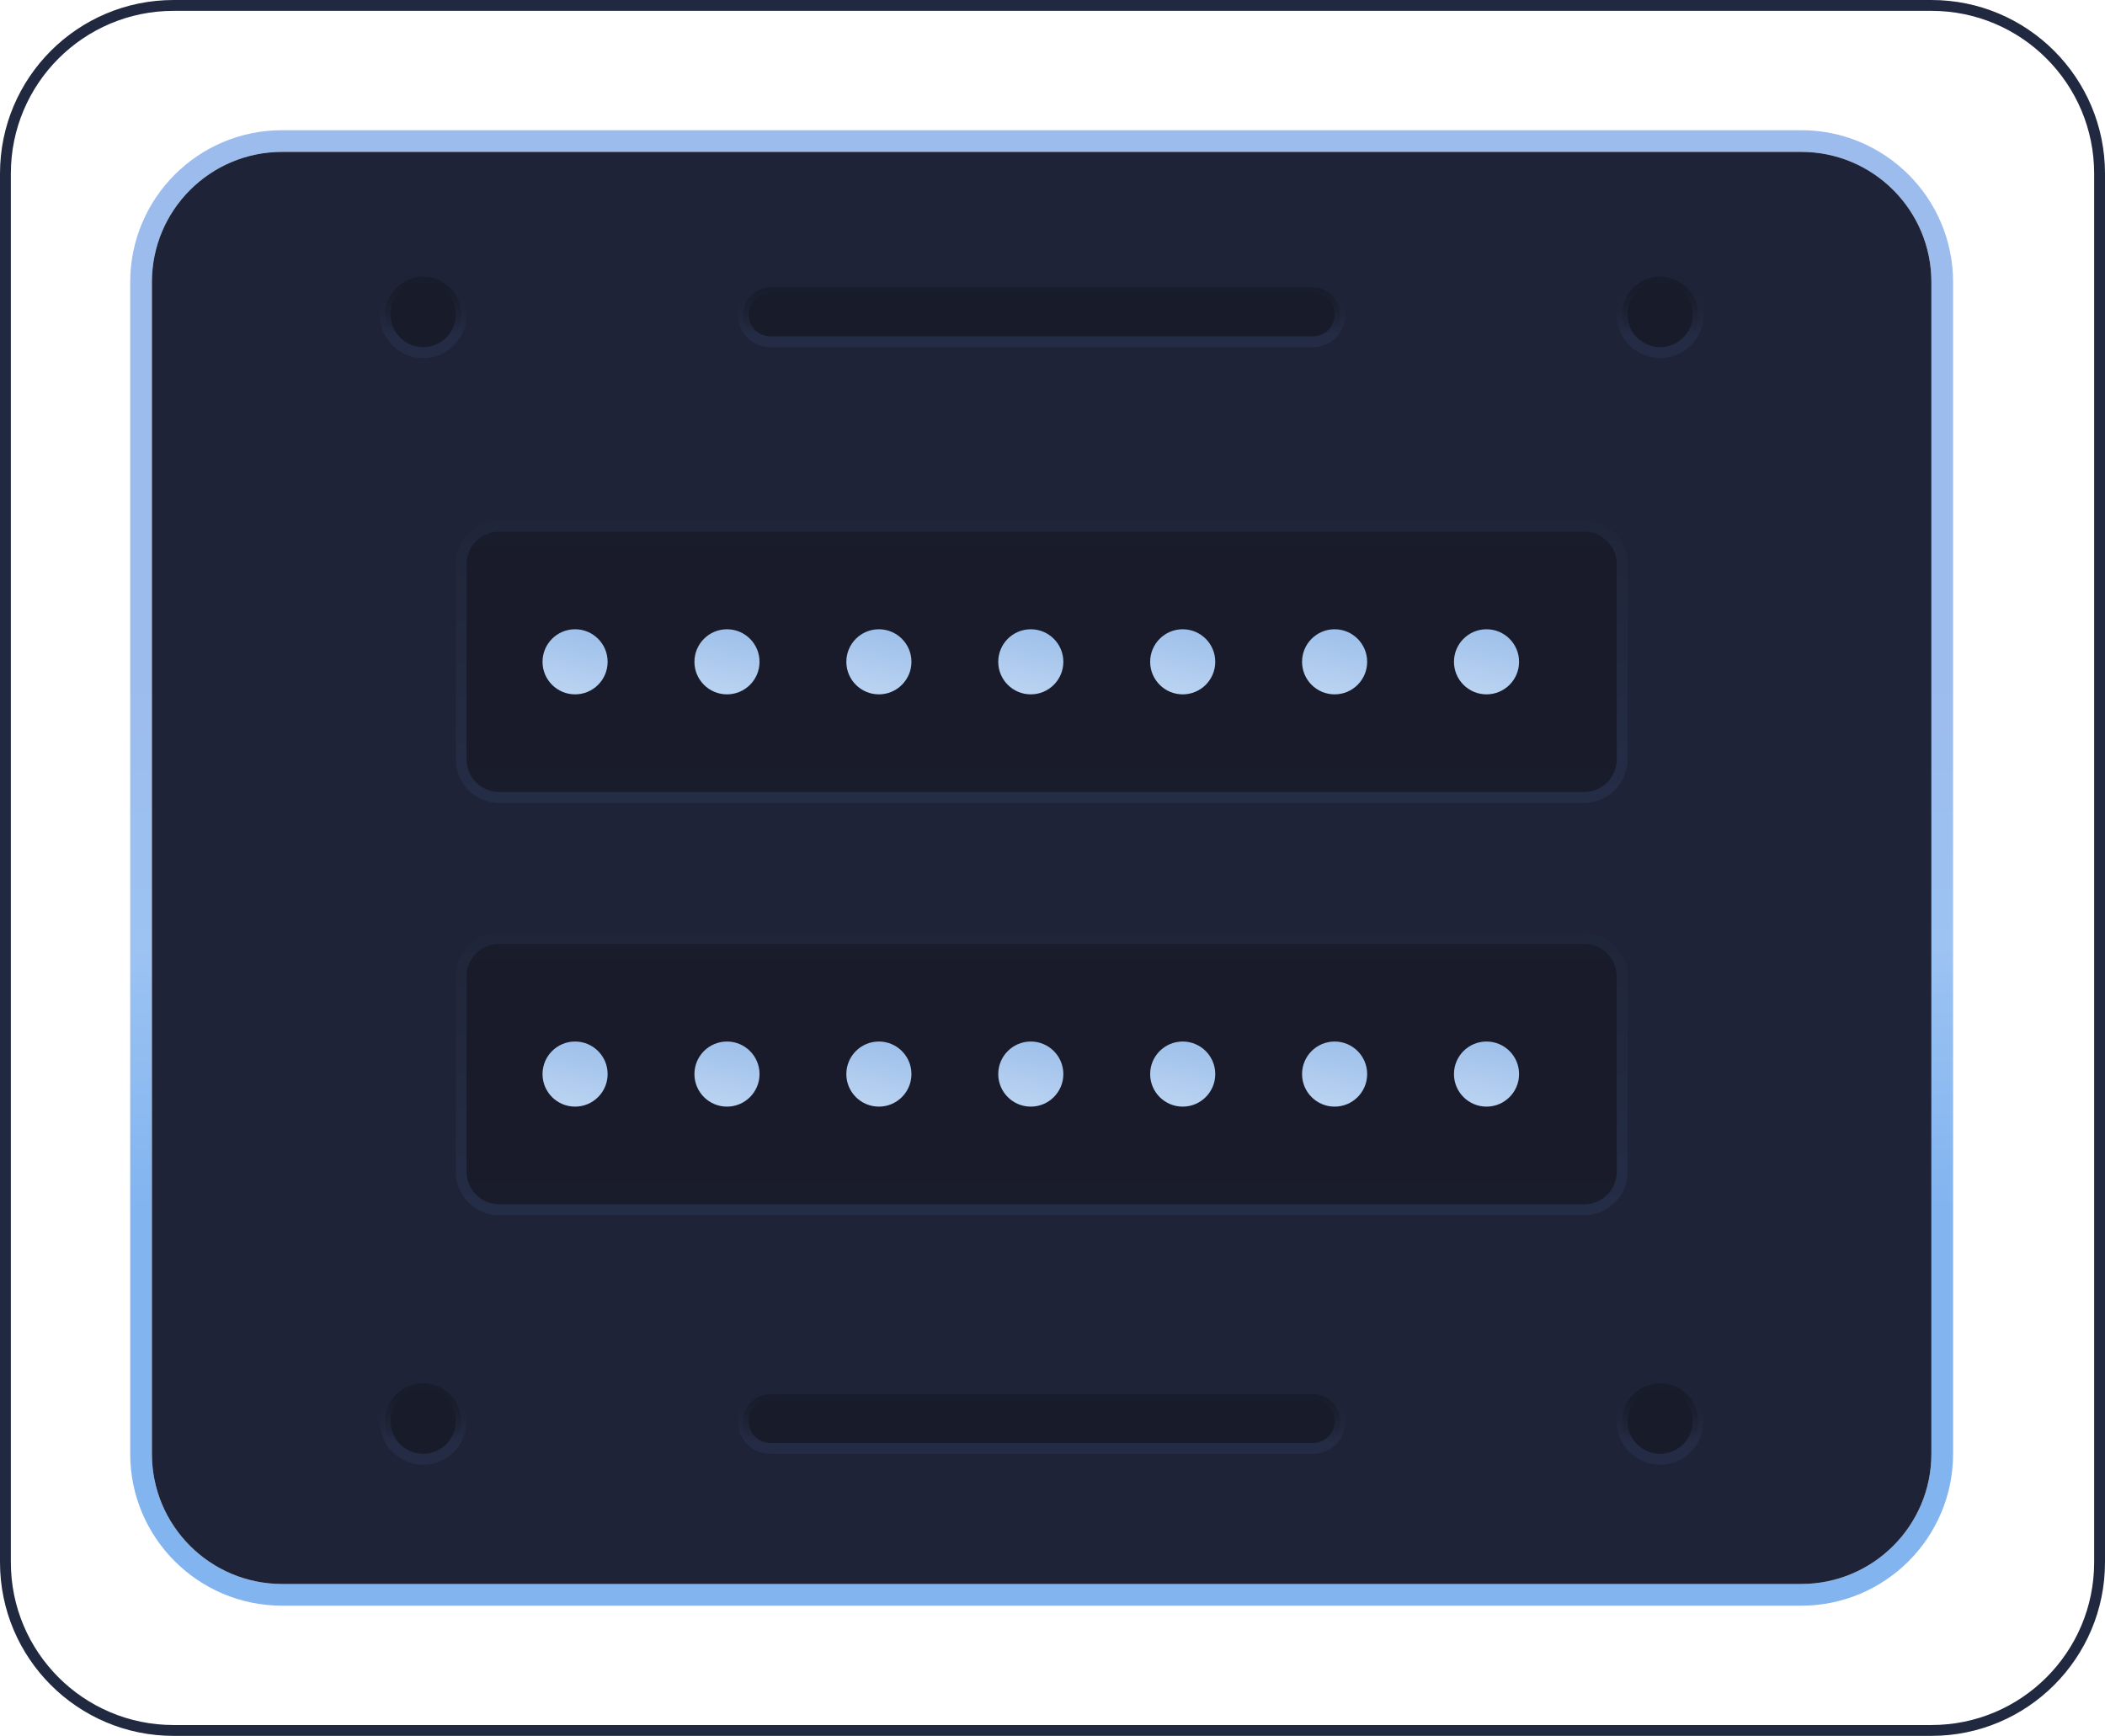
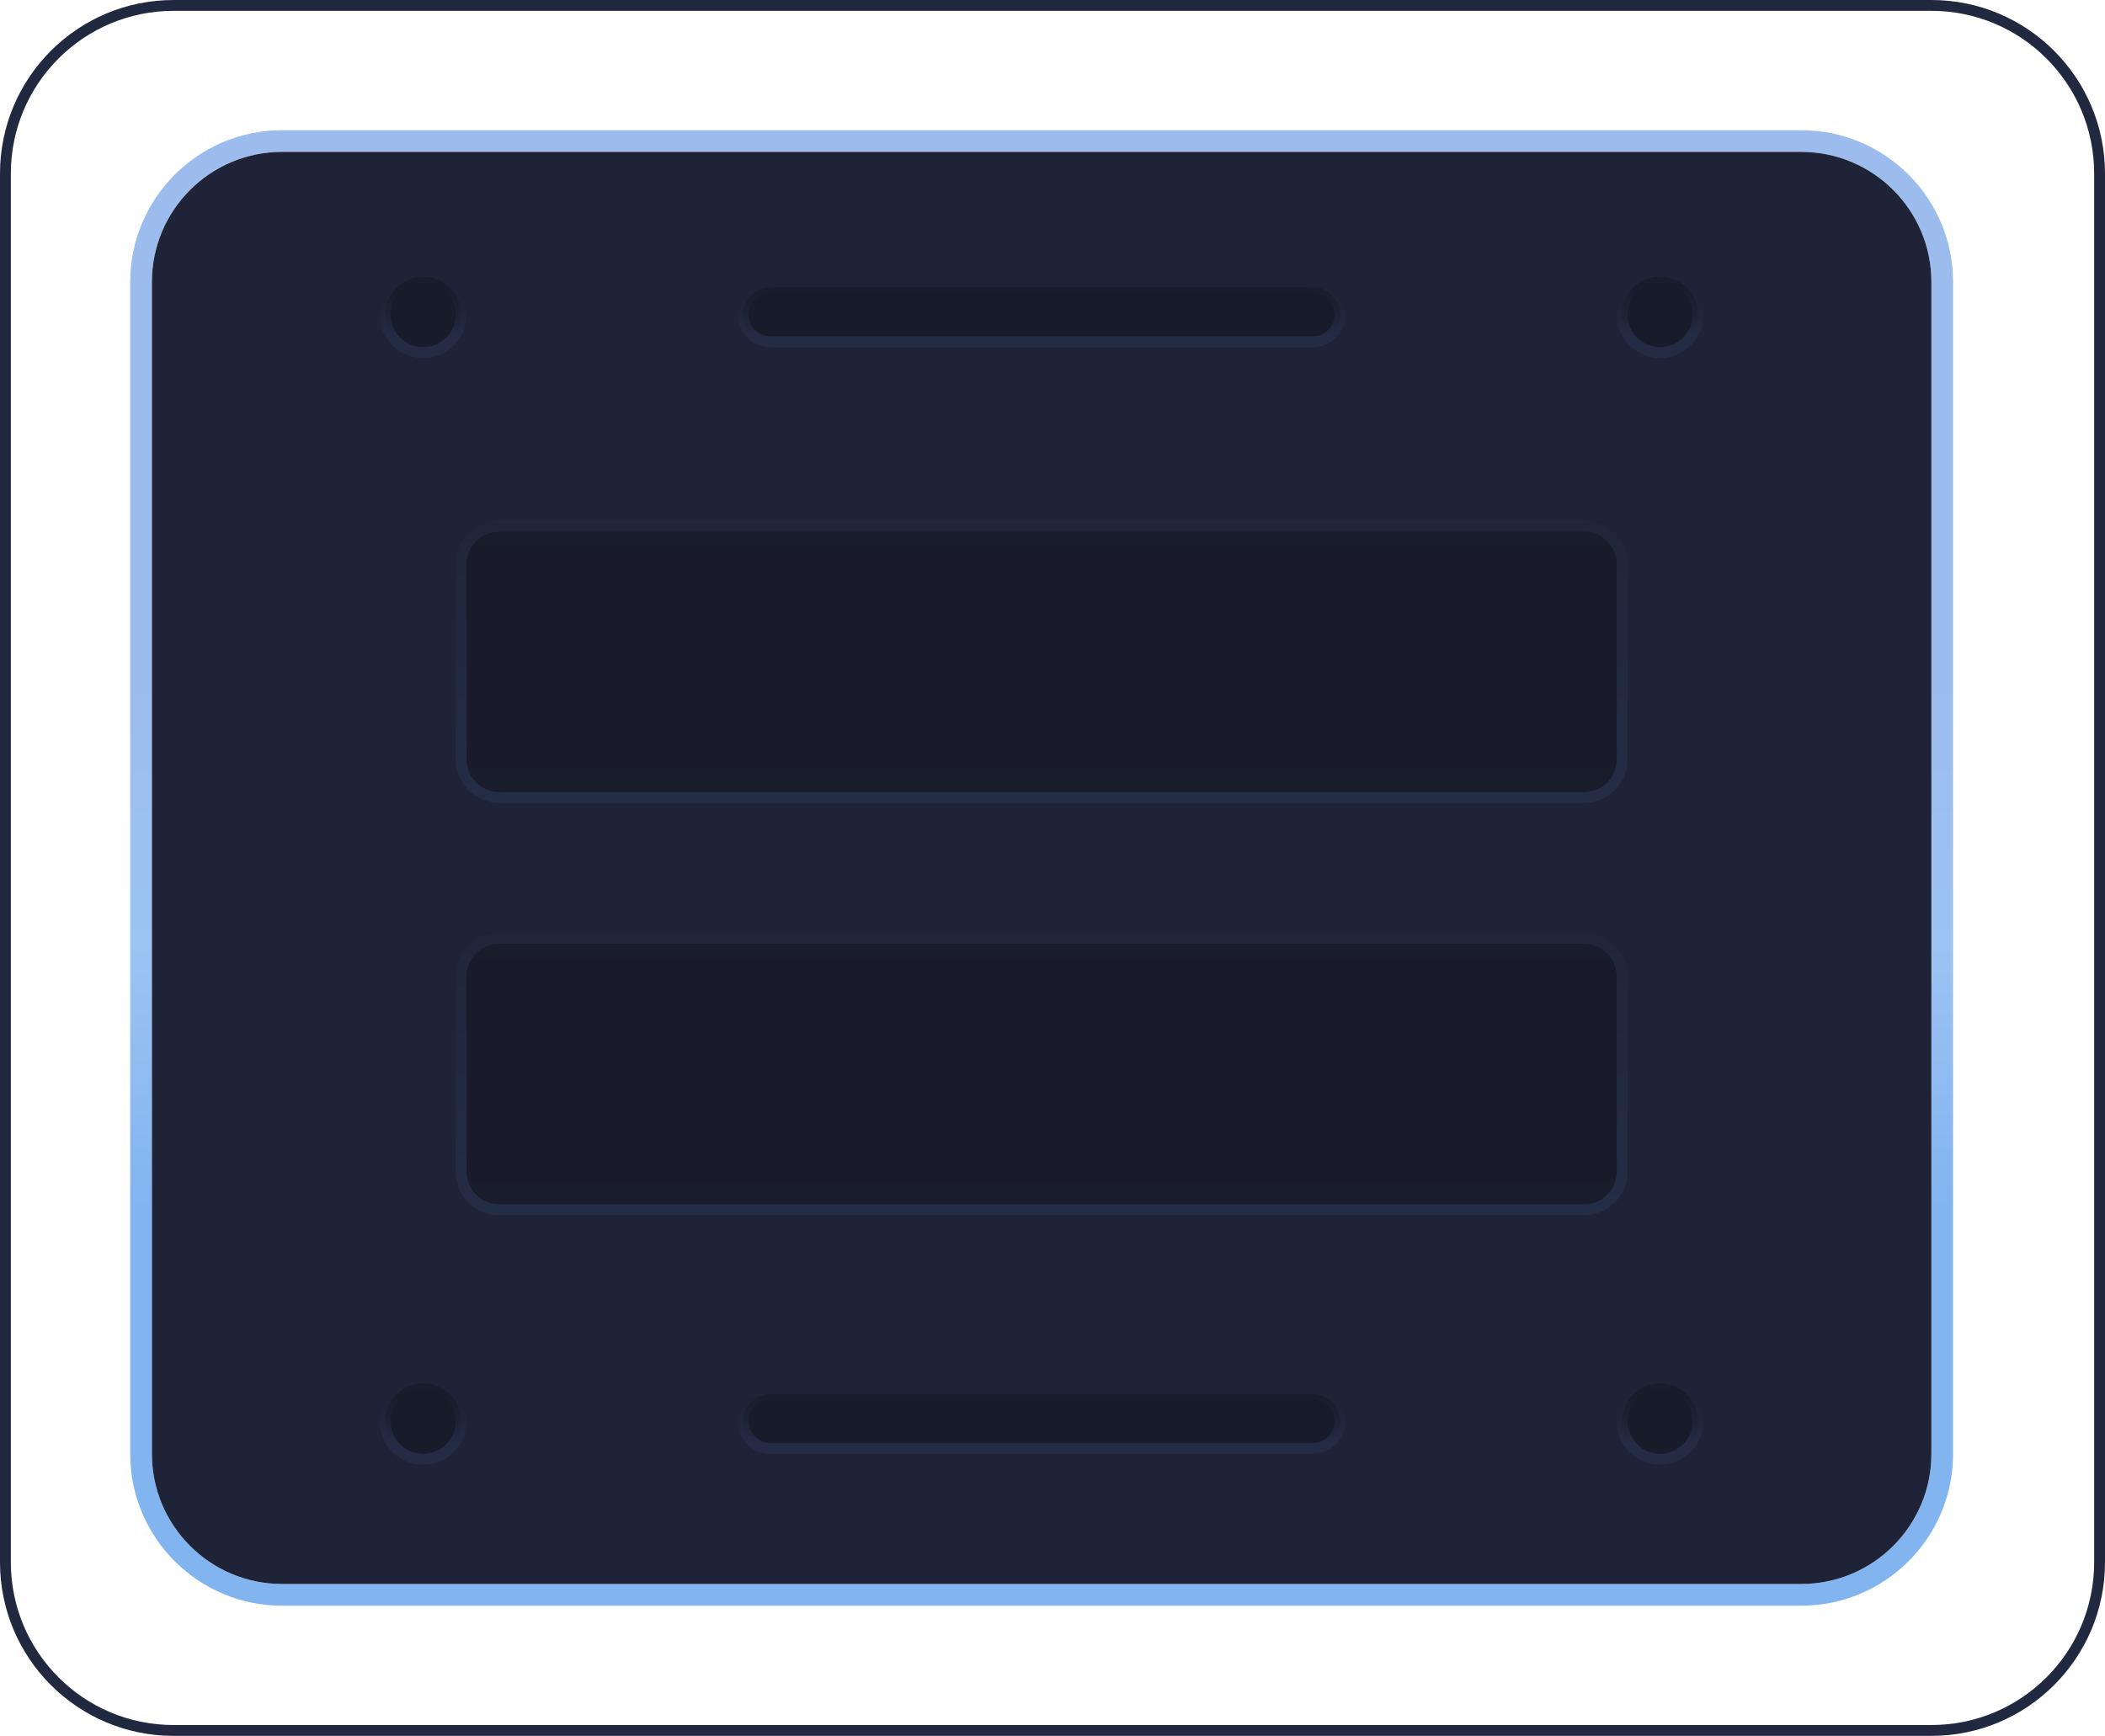
<svg xmlns="http://www.w3.org/2000/svg" width="97" height="80" viewBox="0 0 97 80" fill="none">
  <rect x="0.25" y="0.25" width="96.5" height="79.5" rx="7.75" stroke="#212941" stroke-width="0.5" />
  <rect x="6.5" y="6.5" width="83" height="67" rx="6.5" stroke="url(#paint0_linear_2805_2509)" />
  <rect x="7" y="7" width="82" height="66" rx="6" fill="#1F2338" />
  <rect x="34.25" y="13.25" width="27.5" height="2.5" rx="1.25" fill="url(#paint1_linear_2805_2509)" stroke="url(#paint2_linear_2805_2509)" stroke-width="0.5" />
  <circle cx="76.5" cy="14.5" r="1.75" fill="url(#paint3_linear_2805_2509)" stroke="url(#paint4_linear_2805_2509)" stroke-width="0.5" />
  <circle cx="19.5" cy="14.5" r="1.75" fill="url(#paint5_linear_2805_2509)" stroke="url(#paint6_linear_2805_2509)" stroke-width="0.5" />
  <rect x="34.25" y="64.25" width="27.5" height="2.5" rx="1.25" fill="url(#paint7_linear_2805_2509)" stroke="url(#paint8_linear_2805_2509)" stroke-width="0.5" />
  <circle cx="76.5" cy="65.5" r="1.75" fill="url(#paint9_linear_2805_2509)" stroke="url(#paint10_linear_2805_2509)" stroke-width="0.5" />
  <circle cx="19.5" cy="65.5" r="1.75" fill="url(#paint11_linear_2805_2509)" stroke="url(#paint12_linear_2805_2509)" stroke-width="0.5" />
  <rect x="21.25" y="24.25" width="53.5" height="12.5" rx="1.75" fill="url(#paint13_linear_2805_2509)" stroke="url(#paint14_linear_2805_2509)" stroke-width="0.5" />
-   <circle cx="26.5" cy="30.5" r="1.5" fill="url(#paint15_linear_2805_2509)" />
-   <circle cx="33.5" cy="30.5" r="1.5" fill="url(#paint16_linear_2805_2509)" />
-   <circle cx="40.5" cy="30.5" r="1.5" fill="url(#paint17_linear_2805_2509)" />
-   <circle cx="47.5" cy="30.5" r="1.5" fill="url(#paint18_linear_2805_2509)" />
-   <circle cx="54.5" cy="30.5" r="1.5" fill="url(#paint19_linear_2805_2509)" />
-   <circle cx="61.5" cy="30.5" r="1.5" fill="url(#paint20_linear_2805_2509)" />
-   <circle cx="68.5" cy="30.5" r="1.5" fill="url(#paint21_linear_2805_2509)" />
  <rect x="21.25" y="43.25" width="53.5" height="12.5" rx="1.75" fill="url(#paint22_linear_2805_2509)" stroke="url(#paint23_linear_2805_2509)" stroke-width="0.5" />
-   <circle cx="26.5" cy="49.5" r="1.5" fill="url(#paint24_linear_2805_2509)" />
-   <circle cx="33.5" cy="49.5" r="1.5" fill="url(#paint25_linear_2805_2509)" />
-   <circle cx="40.5" cy="49.5" r="1.5" fill="url(#paint26_linear_2805_2509)" />
-   <circle cx="47.5" cy="49.5" r="1.5" fill="url(#paint27_linear_2805_2509)" />
-   <circle cx="54.5" cy="49.5" r="1.5" fill="url(#paint28_linear_2805_2509)" />
-   <circle cx="61.5" cy="49.5" r="1.5" fill="url(#paint29_linear_2805_2509)" />
-   <circle cx="68.5" cy="49.5" r="1.5" fill="url(#paint30_linear_2805_2509)" />
  <defs>
    <linearGradient id="paint0_linear_2805_2509" x1="48" y1="31.095" x2="48" y2="55.786" gradientUnits="userSpaceOnUse">
      <stop stop-color="#9CBCED" />
      <stop offset="0.51" stop-color="#9CC3F2" />
      <stop offset="1" stop-color="#82B4F0" />
    </linearGradient>
    <linearGradient id="paint1_linear_2805_2509" x1="48" y1="9.769" x2="48" y2="19.231" gradientUnits="userSpaceOnUse">
      <stop stop-color="#191D2E" />
      <stop offset="0.494" stop-color="#181B29" />
      <stop offset="1" stop-color="#191D2E" />
    </linearGradient>
    <linearGradient id="paint2_linear_2805_2509" x1="48" y1="13" x2="48" y2="15.5" gradientUnits="userSpaceOnUse">
      <stop stop-color="#1D202F" stop-opacity="0" />
      <stop offset="1" stop-color="#242C45" />
    </linearGradient>
    <linearGradient id="paint3_linear_2805_2509" x1="76.5" y1="9.769" x2="76.5" y2="19.231" gradientUnits="userSpaceOnUse">
      <stop stop-color="#191D2E" />
      <stop offset="0.494" stop-color="#181B29" />
      <stop offset="1" stop-color="#191D2E" />
    </linearGradient>
    <linearGradient id="paint4_linear_2805_2509" x1="76.5" y1="13" x2="76.5" y2="15.5" gradientUnits="userSpaceOnUse">
      <stop stop-color="#1D202F" stop-opacity="0" />
      <stop offset="1" stop-color="#242C45" />
    </linearGradient>
    <linearGradient id="paint5_linear_2805_2509" x1="19.5" y1="9.769" x2="19.5" y2="19.231" gradientUnits="userSpaceOnUse">
      <stop stop-color="#191D2E" />
      <stop offset="0.494" stop-color="#181B29" />
      <stop offset="1" stop-color="#191D2E" />
    </linearGradient>
    <linearGradient id="paint6_linear_2805_2509" x1="19.5" y1="13" x2="19.5" y2="15.5" gradientUnits="userSpaceOnUse">
      <stop stop-color="#1D202F" stop-opacity="0" />
      <stop offset="1" stop-color="#242C45" />
    </linearGradient>
    <linearGradient id="paint7_linear_2805_2509" x1="48" y1="60.769" x2="48" y2="70.231" gradientUnits="userSpaceOnUse">
      <stop stop-color="#191D2E" />
      <stop offset="0.494" stop-color="#181B29" />
      <stop offset="1" stop-color="#191D2E" />
    </linearGradient>
    <linearGradient id="paint8_linear_2805_2509" x1="48" y1="64" x2="48" y2="66.5" gradientUnits="userSpaceOnUse">
      <stop stop-color="#1D202F" stop-opacity="0" />
      <stop offset="1" stop-color="#242C45" />
    </linearGradient>
    <linearGradient id="paint9_linear_2805_2509" x1="76.5" y1="60.769" x2="76.5" y2="70.231" gradientUnits="userSpaceOnUse">
      <stop stop-color="#191D2E" />
      <stop offset="0.494" stop-color="#181B29" />
      <stop offset="1" stop-color="#191D2E" />
    </linearGradient>
    <linearGradient id="paint10_linear_2805_2509" x1="76.5" y1="64" x2="76.5" y2="66.5" gradientUnits="userSpaceOnUse">
      <stop stop-color="#1D202F" stop-opacity="0" />
      <stop offset="1" stop-color="#242C45" />
    </linearGradient>
    <linearGradient id="paint11_linear_2805_2509" x1="19.5" y1="60.769" x2="19.5" y2="70.231" gradientUnits="userSpaceOnUse">
      <stop stop-color="#191D2E" />
      <stop offset="0.494" stop-color="#181B29" />
      <stop offset="1" stop-color="#191D2E" />
    </linearGradient>
    <linearGradient id="paint12_linear_2805_2509" x1="19.5" y1="64" x2="19.5" y2="66.5" gradientUnits="userSpaceOnUse">
      <stop stop-color="#1D202F" stop-opacity="0" />
      <stop offset="1" stop-color="#242C45" />
    </linearGradient>
    <linearGradient id="paint13_linear_2805_2509" x1="48" y1="10" x2="48" y2="51" gradientUnits="userSpaceOnUse">
      <stop stop-color="#191D2E" />
      <stop offset="0.494" stop-color="#191B2A" />
      <stop offset="1" stop-color="#191D2E" />
    </linearGradient>
    <linearGradient id="paint14_linear_2805_2509" x1="48" y1="24" x2="48" y2="37" gradientUnits="userSpaceOnUse">
      <stop stop-color="#202639" />
      <stop offset="1" stop-color="#242D46" />
    </linearGradient>
    <linearGradient id="paint15_linear_2805_2509" x1="26" y1="27.5" x2="23.5" y2="38.5" gradientUnits="userSpaceOnUse">
      <stop stop-color="#92B8E7" />
      <stop offset="0.51" stop-color="#C8DCF5" />
      <stop offset="1" stop-color="#CBD5E2" />
    </linearGradient>
    <linearGradient id="paint16_linear_2805_2509" x1="33" y1="27.5" x2="30.5" y2="38.5" gradientUnits="userSpaceOnUse">
      <stop stop-color="#92B8E7" />
      <stop offset="0.51" stop-color="#C8DCF5" />
      <stop offset="1" stop-color="#CBD5E2" />
    </linearGradient>
    <linearGradient id="paint17_linear_2805_2509" x1="40" y1="27.5" x2="37.5" y2="38.5" gradientUnits="userSpaceOnUse">
      <stop stop-color="#92B8E7" />
      <stop offset="0.51" stop-color="#C8DCF5" />
      <stop offset="1" stop-color="#CBD5E2" />
    </linearGradient>
    <linearGradient id="paint18_linear_2805_2509" x1="47" y1="27.5" x2="44.5" y2="38.5" gradientUnits="userSpaceOnUse">
      <stop stop-color="#92B8E7" />
      <stop offset="0.51" stop-color="#C8DCF5" />
      <stop offset="1" stop-color="#CBD5E2" />
    </linearGradient>
    <linearGradient id="paint19_linear_2805_2509" x1="54" y1="27.5" x2="51.5" y2="38.5" gradientUnits="userSpaceOnUse">
      <stop stop-color="#92B8E7" />
      <stop offset="0.51" stop-color="#C8DCF5" />
      <stop offset="1" stop-color="#CBD5E2" />
    </linearGradient>
    <linearGradient id="paint20_linear_2805_2509" x1="61" y1="27.5" x2="58.5" y2="38.5" gradientUnits="userSpaceOnUse">
      <stop stop-color="#92B8E7" />
      <stop offset="0.51" stop-color="#C8DCF5" />
      <stop offset="1" stop-color="#CBD5E2" />
    </linearGradient>
    <linearGradient id="paint21_linear_2805_2509" x1="68" y1="27.5" x2="65.5" y2="38.5" gradientUnits="userSpaceOnUse">
      <stop stop-color="#92B8E7" />
      <stop offset="0.51" stop-color="#C8DCF5" />
      <stop offset="1" stop-color="#CBD5E2" />
    </linearGradient>
    <linearGradient id="paint22_linear_2805_2509" x1="48" y1="29" x2="48" y2="70" gradientUnits="userSpaceOnUse">
      <stop stop-color="#191D2E" />
      <stop offset="0.494" stop-color="#191B2A" />
      <stop offset="1" stop-color="#191D2E" />
    </linearGradient>
    <linearGradient id="paint23_linear_2805_2509" x1="48" y1="43" x2="48" y2="56" gradientUnits="userSpaceOnUse">
      <stop stop-color="#202639" />
      <stop offset="1" stop-color="#242D46" />
    </linearGradient>
    <linearGradient id="paint24_linear_2805_2509" x1="26" y1="46.5" x2="23.5" y2="57.5" gradientUnits="userSpaceOnUse">
      <stop stop-color="#92B8E7" />
      <stop offset="0.51" stop-color="#C8DCF5" />
      <stop offset="1" stop-color="#CBD5E2" />
    </linearGradient>
    <linearGradient id="paint25_linear_2805_2509" x1="33" y1="46.5" x2="30.5" y2="57.5" gradientUnits="userSpaceOnUse">
      <stop stop-color="#92B8E7" />
      <stop offset="0.51" stop-color="#C8DCF5" />
      <stop offset="1" stop-color="#CBD5E2" />
    </linearGradient>
    <linearGradient id="paint26_linear_2805_2509" x1="40" y1="46.5" x2="37.5" y2="57.5" gradientUnits="userSpaceOnUse">
      <stop stop-color="#92B8E7" />
      <stop offset="0.51" stop-color="#C8DCF5" />
      <stop offset="1" stop-color="#CBD5E2" />
    </linearGradient>
    <linearGradient id="paint27_linear_2805_2509" x1="47" y1="46.5" x2="44.5" y2="57.5" gradientUnits="userSpaceOnUse">
      <stop stop-color="#92B8E7" />
      <stop offset="0.51" stop-color="#C8DCF5" />
      <stop offset="1" stop-color="#CBD5E2" />
    </linearGradient>
    <linearGradient id="paint28_linear_2805_2509" x1="54" y1="46.5" x2="51.5" y2="57.5" gradientUnits="userSpaceOnUse">
      <stop stop-color="#92B8E7" />
      <stop offset="0.51" stop-color="#C8DCF5" />
      <stop offset="1" stop-color="#CBD5E2" />
    </linearGradient>
    <linearGradient id="paint29_linear_2805_2509" x1="61" y1="46.5" x2="58.5" y2="57.5" gradientUnits="userSpaceOnUse">
      <stop stop-color="#92B8E7" />
      <stop offset="0.51" stop-color="#C8DCF5" />
      <stop offset="1" stop-color="#CBD5E2" />
    </linearGradient>
    <linearGradient id="paint30_linear_2805_2509" x1="68" y1="46.5" x2="65.5" y2="57.5" gradientUnits="userSpaceOnUse">
      <stop stop-color="#92B8E7" />
      <stop offset="0.51" stop-color="#C8DCF5" />
      <stop offset="1" stop-color="#CBD5E2" />
    </linearGradient>
  </defs>
</svg>
